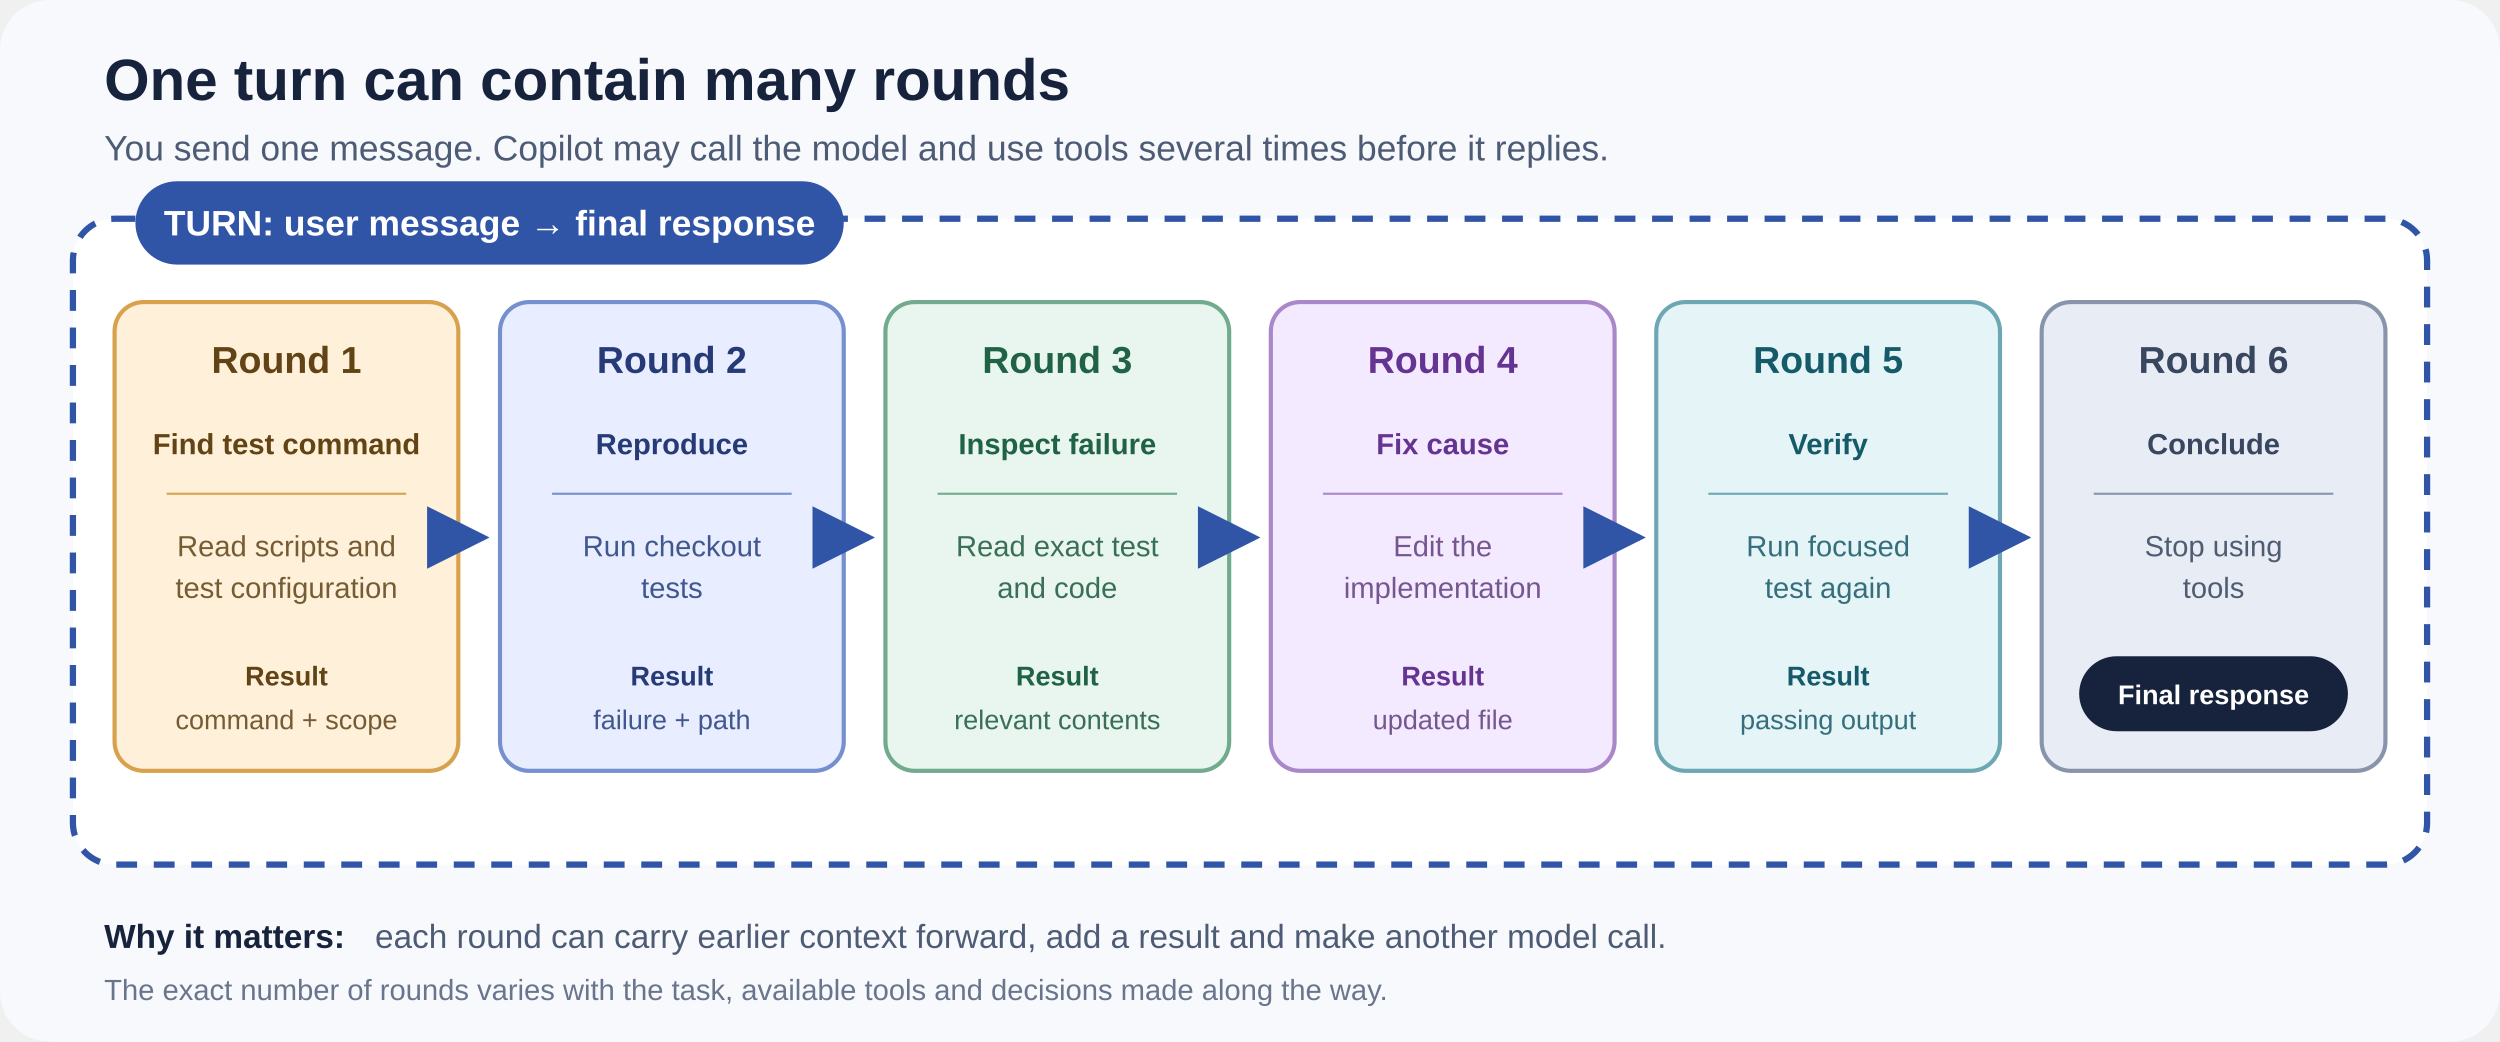
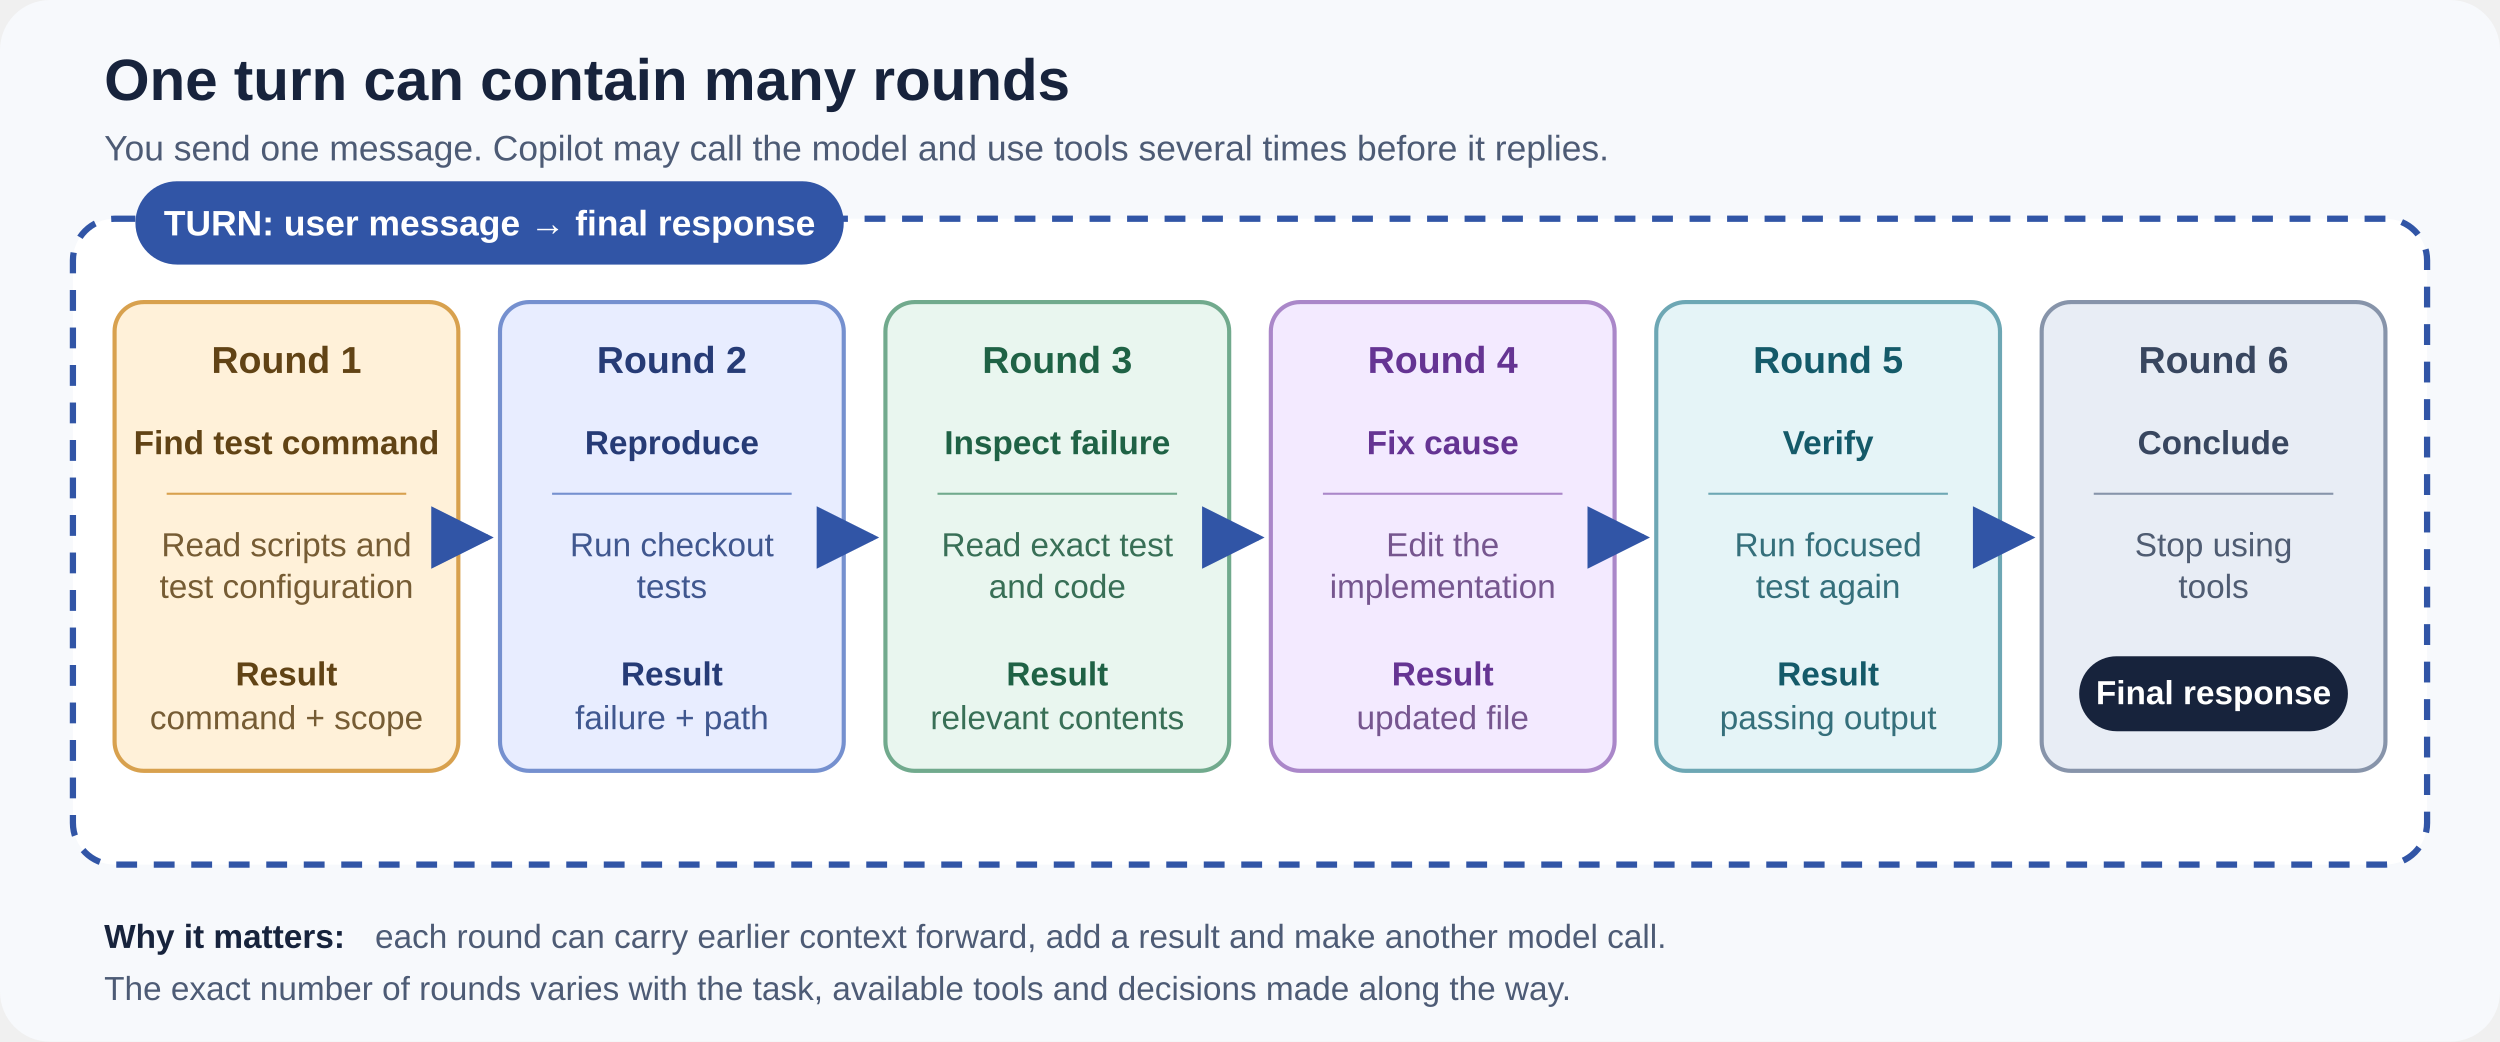
<svg xmlns="http://www.w3.org/2000/svg" width="1200" height="500" viewBox="0 0 1200 500" role="img" aria-labelledby="title desc">
  <defs>
    <marker id="arrow" markerWidth="10" markerHeight="10" refX="9" refY="5" orient="auto">
      <path d="M0,0 L10,5 L0,10 z" fill="#3155a6" />
    </marker>
  </defs>
  <rect width="1200" height="500" rx="24" fill="#f7f9fc" />
  <text x="50" y="48" font-family="Segoe UI, Arial, sans-serif" font-size="28" font-weight="700" fill="#17233c">One turn can contain many rounds</text>
  <text x="50" y="77" font-family="Segoe UI, Arial, sans-serif" font-size="17" fill="#4d5b75">You send one message. Copilot may call the model and use tools several times before it replies.</text>
  <rect x="35" y="105" width="1130" height="310" rx="20" fill="#ffffff" stroke="#3155a6" stroke-width="3" stroke-dasharray="10 8" />
  <rect x="65" y="87" width="340" height="40" rx="20" fill="#3155a6" />
  <text x="235" y="113" text-anchor="middle" font-family="Segoe UI, Arial, sans-serif" font-size="17" font-weight="700" fill="#ffffff">TURN: user message → final response</text>
  <g font-family="Segoe UI, Arial, sans-serif">
    <g transform="translate(55,145)">
      <rect width="165" height="225" rx="14" fill="#fff1d9" stroke="#d8a14e" stroke-width="2" />
      <text x="82.5" y="34" text-anchor="middle" font-size="18" font-weight="700" fill="#614315">Round 1</text>
-       <text x="82.5" y="73" text-anchor="middle" font-size="14" font-weight="700" fill="#614315">Find test command</text>
+       <text x="82.5" y="73" text-anchor="middle" font-size="16" font-weight="700" fill="#614315">Find test command</text>
      <line x1="25" y1="92" x2="140" y2="92" stroke="#d8a14e" />
-       <text x="82.5" y="122" text-anchor="middle" font-size="14" fill="#765c34">Read scripts and</text>
-       <text x="82.5" y="142" text-anchor="middle" font-size="14" fill="#765c34">test configuration</text>
-       <text x="82.5" y="184" text-anchor="middle" font-size="13" font-weight="700" fill="#614315">Result</text>
-       <text x="82.5" y="205" text-anchor="middle" font-size="13" fill="#765c34">command + scope</text>
+       <text x="82.5" y="122" text-anchor="middle" font-size="16" fill="#765c34">Read scripts and</text>
+       <text x="82.5" y="142" text-anchor="middle" font-size="16" fill="#765c34">test configuration</text>
+       <text x="82.5" y="184" text-anchor="middle" font-size="16" font-weight="700" fill="#614315">Result</text>
+       <text x="82.5" y="205" text-anchor="middle" font-size="16" fill="#765c34">command + scope</text>
    </g>
    <g transform="translate(240,145)">
      <rect width="165" height="225" rx="14" fill="#e8edff" stroke="#7590cf" stroke-width="2" />
      <text x="82.5" y="34" text-anchor="middle" font-size="18" font-weight="700" fill="#263b76">Round 2</text>
-       <text x="82.5" y="73" text-anchor="middle" font-size="14" font-weight="700" fill="#263b76">Reproduce</text>
+       <text x="82.5" y="73" text-anchor="middle" font-size="16" font-weight="700" fill="#263b76">Reproduce</text>
      <line x1="25" y1="92" x2="140" y2="92" stroke="#7590cf" />
-       <text x="82.5" y="122" text-anchor="middle" font-size="14" fill="#40578f">Run checkout</text>
-       <text x="82.5" y="142" text-anchor="middle" font-size="14" fill="#40578f">tests</text>
-       <text x="82.5" y="184" text-anchor="middle" font-size="13" font-weight="700" fill="#263b76">Result</text>
-       <text x="82.5" y="205" text-anchor="middle" font-size="13" fill="#40578f">failure + path</text>
+       <text x="82.5" y="122" text-anchor="middle" font-size="16" fill="#40578f">Run checkout</text>
+       <text x="82.5" y="142" text-anchor="middle" font-size="16" fill="#40578f">tests</text>
+       <text x="82.5" y="184" text-anchor="middle" font-size="16" font-weight="700" fill="#263b76">Result</text>
+       <text x="82.5" y="205" text-anchor="middle" font-size="16" fill="#40578f">failure + path</text>
    </g>
    <g transform="translate(425,145)">
      <rect width="165" height="225" rx="14" fill="#e9f6ef" stroke="#71aa8d" stroke-width="2" />
      <text x="82.5" y="34" text-anchor="middle" font-size="18" font-weight="700" fill="#1f6245">Round 3</text>
-       <text x="82.5" y="73" text-anchor="middle" font-size="14" font-weight="700" fill="#1f6245">Inspect failure</text>
+       <text x="82.5" y="73" text-anchor="middle" font-size="16" font-weight="700" fill="#1f6245">Inspect failure</text>
      <line x1="25" y1="92" x2="140" y2="92" stroke="#71aa8d" />
-       <text x="82.5" y="122" text-anchor="middle" font-size="14" fill="#386f56">Read exact test</text>
-       <text x="82.5" y="142" text-anchor="middle" font-size="14" fill="#386f56">and code</text>
-       <text x="82.5" y="184" text-anchor="middle" font-size="13" font-weight="700" fill="#1f6245">Result</text>
-       <text x="82.5" y="205" text-anchor="middle" font-size="13" fill="#386f56">relevant contents</text>
+       <text x="82.5" y="122" text-anchor="middle" font-size="16" fill="#386f56">Read exact test</text>
+       <text x="82.5" y="142" text-anchor="middle" font-size="16" fill="#386f56">and code</text>
+       <text x="82.5" y="184" text-anchor="middle" font-size="16" font-weight="700" fill="#1f6245">Result</text>
+       <text x="82.5" y="205" text-anchor="middle" font-size="16" fill="#386f56">relevant contents</text>
    </g>
    <g transform="translate(610,145)">
      <rect width="165" height="225" rx="14" fill="#f3eaff" stroke="#aa87c9" stroke-width="2" />
      <text x="82.5" y="34" text-anchor="middle" font-size="18" font-weight="700" fill="#653493">Round 4</text>
-       <text x="82.5" y="73" text-anchor="middle" font-size="14" font-weight="700" fill="#653493">Fix cause</text>
+       <text x="82.5" y="73" text-anchor="middle" font-size="16" font-weight="700" fill="#653493">Fix cause</text>
      <line x1="25" y1="92" x2="140" y2="92" stroke="#aa87c9" />
-       <text x="82.5" y="122" text-anchor="middle" font-size="14" fill="#76568f">Edit the</text>
-       <text x="82.5" y="142" text-anchor="middle" font-size="14" fill="#76568f">implementation</text>
-       <text x="82.5" y="184" text-anchor="middle" font-size="13" font-weight="700" fill="#653493">Result</text>
-       <text x="82.5" y="205" text-anchor="middle" font-size="13" fill="#76568f">updated file</text>
+       <text x="82.5" y="122" text-anchor="middle" font-size="16" fill="#76568f">Edit the</text>
+       <text x="82.5" y="142" text-anchor="middle" font-size="16" fill="#76568f">implementation</text>
+       <text x="82.5" y="184" text-anchor="middle" font-size="16" font-weight="700" fill="#653493">Result</text>
+       <text x="82.5" y="205" text-anchor="middle" font-size="16" fill="#76568f">updated file</text>
    </g>
    <g transform="translate(795,145)">
      <rect width="165" height="225" rx="14" fill="#e5f4f7" stroke="#6da7b4" stroke-width="2" />
      <text x="82.5" y="34" text-anchor="middle" font-size="18" font-weight="700" fill="#145a69">Round 5</text>
-       <text x="82.5" y="73" text-anchor="middle" font-size="14" font-weight="700" fill="#145a69">Verify</text>
+       <text x="82.5" y="73" text-anchor="middle" font-size="16" font-weight="700" fill="#145a69">Verify</text>
      <line x1="25" y1="92" x2="140" y2="92" stroke="#6da7b4" />
-       <text x="82.5" y="122" text-anchor="middle" font-size="14" fill="#356f7b">Run focused</text>
-       <text x="82.5" y="142" text-anchor="middle" font-size="14" fill="#356f7b">test again</text>
-       <text x="82.5" y="184" text-anchor="middle" font-size="13" font-weight="700" fill="#145a69">Result</text>
-       <text x="82.5" y="205" text-anchor="middle" font-size="13" fill="#356f7b">passing output</text>
+       <text x="82.5" y="122" text-anchor="middle" font-size="16" fill="#356f7b">Run focused</text>
+       <text x="82.5" y="142" text-anchor="middle" font-size="16" fill="#356f7b">test again</text>
+       <text x="82.5" y="184" text-anchor="middle" font-size="16" font-weight="700" fill="#145a69">Result</text>
+       <text x="82.5" y="205" text-anchor="middle" font-size="16" fill="#356f7b">passing output</text>
    </g>
    <g transform="translate(980,145)">
      <rect width="165" height="225" rx="14" fill="#e8edf5" stroke="#8794aa" stroke-width="2" />
      <text x="82.5" y="34" text-anchor="middle" font-size="18" font-weight="700" fill="#38465f">Round 6</text>
-       <text x="82.5" y="73" text-anchor="middle" font-size="14" font-weight="700" fill="#38465f">Conclude</text>
+       <text x="82.5" y="73" text-anchor="middle" font-size="16" font-weight="700" fill="#38465f">Conclude</text>
      <line x1="25" y1="92" x2="140" y2="92" stroke="#8794aa" />
-       <text x="82.5" y="122" text-anchor="middle" font-size="14" fill="#4f5c72">Stop using</text>
-       <text x="82.5" y="142" text-anchor="middle" font-size="14" fill="#4f5c72">tools</text>
+       <text x="82.5" y="122" text-anchor="middle" font-size="16" fill="#4f5c72">Stop using</text>
+       <text x="82.5" y="142" text-anchor="middle" font-size="16" fill="#4f5c72">tools</text>
      <rect x="18" y="170" width="129" height="36" rx="18" fill="#17233c" />
-       <text x="82.5" y="193" text-anchor="middle" font-size="13" font-weight="700" fill="#ffffff">Final response</text>
+       <text x="82.5" y="193" text-anchor="middle" font-size="16" font-weight="700" fill="#ffffff">Final response</text>
    </g>
  </g>
  <g stroke="#3155a6" stroke-width="3" marker-end="url(#arrow)">
-     <path d="M221 258h11" />
-     <path d="M406 258h11" />
-     <path d="M591 258h11" />
-     <path d="M776 258h11" />
-     <path d="M961 258h11" />
+     <path d="M214 258h20" />
+     <path d="M399 258h20" />
+     <path d="M584 258h20" />
+     <path d="M769 258h20" />
+     <path d="M954 258h20" />
  </g>
  <text x="50" y="455" font-family="Segoe UI, Arial, sans-serif" font-size="16" font-weight="700" fill="#17233c">Why it matters:</text>
  <text x="180" y="455" font-family="Segoe UI, Arial, sans-serif" font-size="16" fill="#4d5b75">each round can carry earlier context forward, add a result and make another model call.</text>
-   <text x="50" y="480" font-family="Segoe UI, Arial, sans-serif" font-size="14" fill="#68758c">The exact number of rounds varies with the task, available tools and decisions made along the way.</text>
+   <text x="50" y="480" font-family="Segoe UI, Arial, sans-serif" font-size="16" fill="#4d5b75">The exact number of rounds varies with the task, available tools and decisions made along the way.</text>
</svg>
